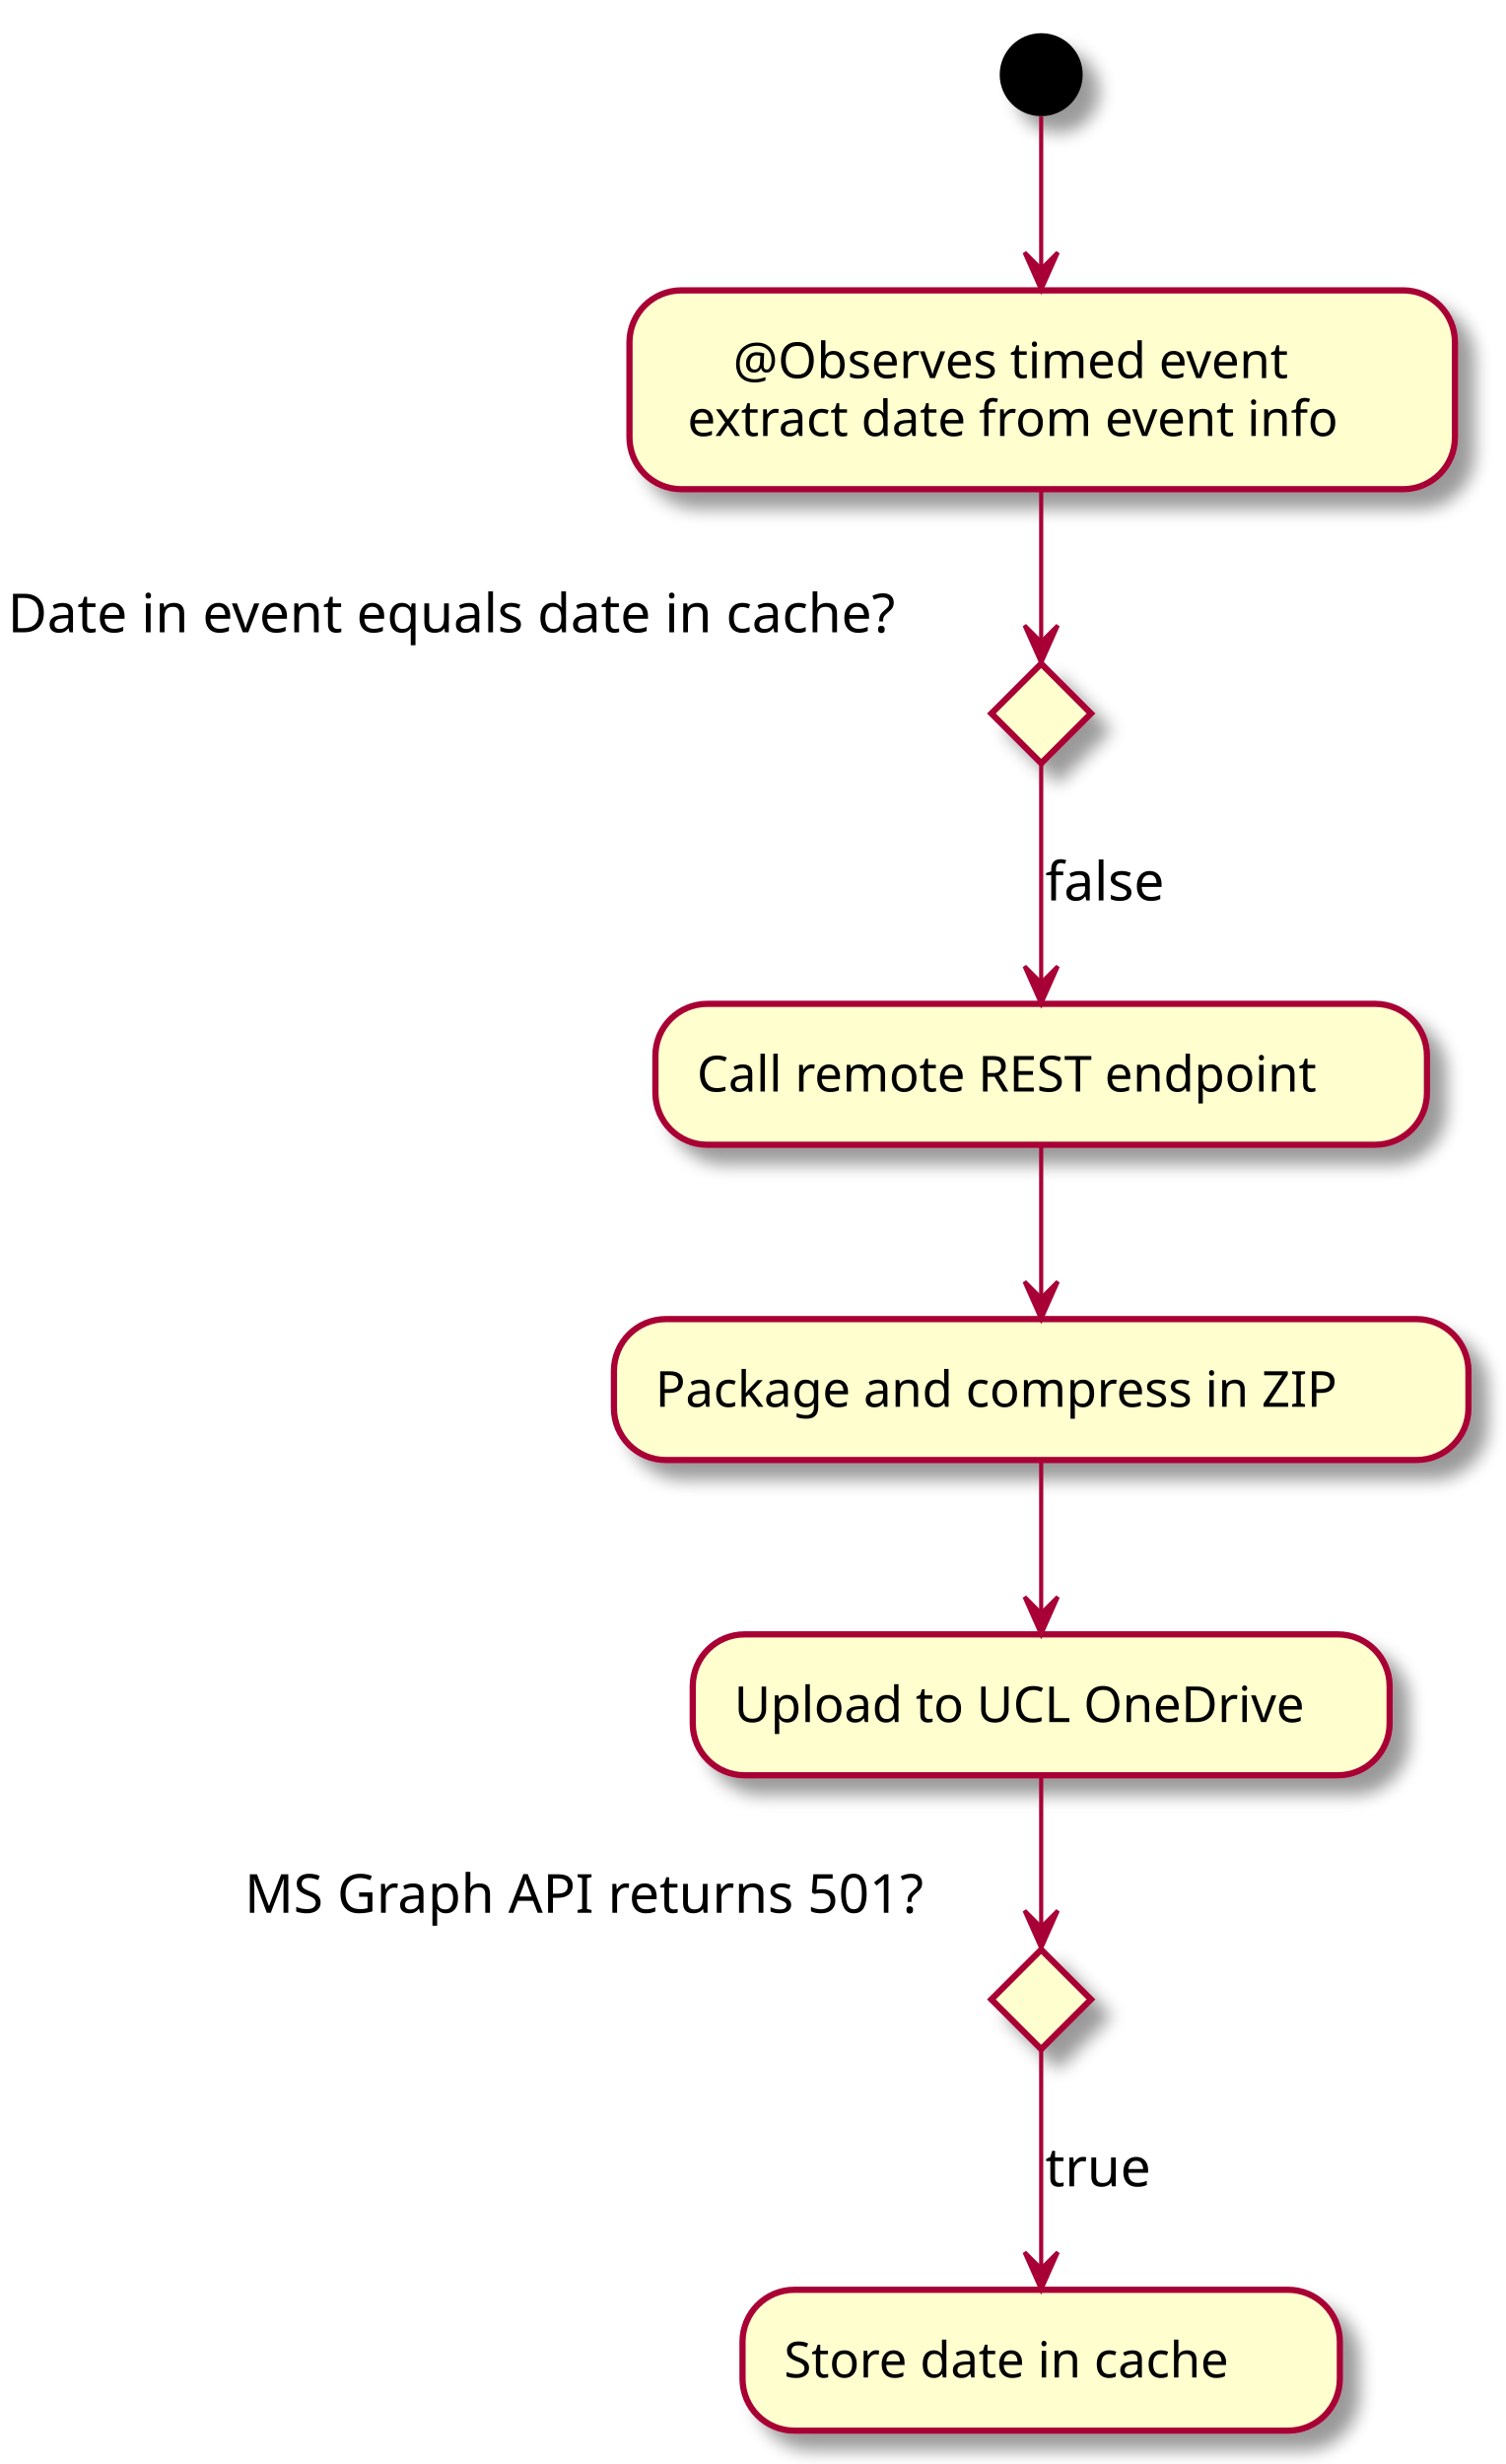
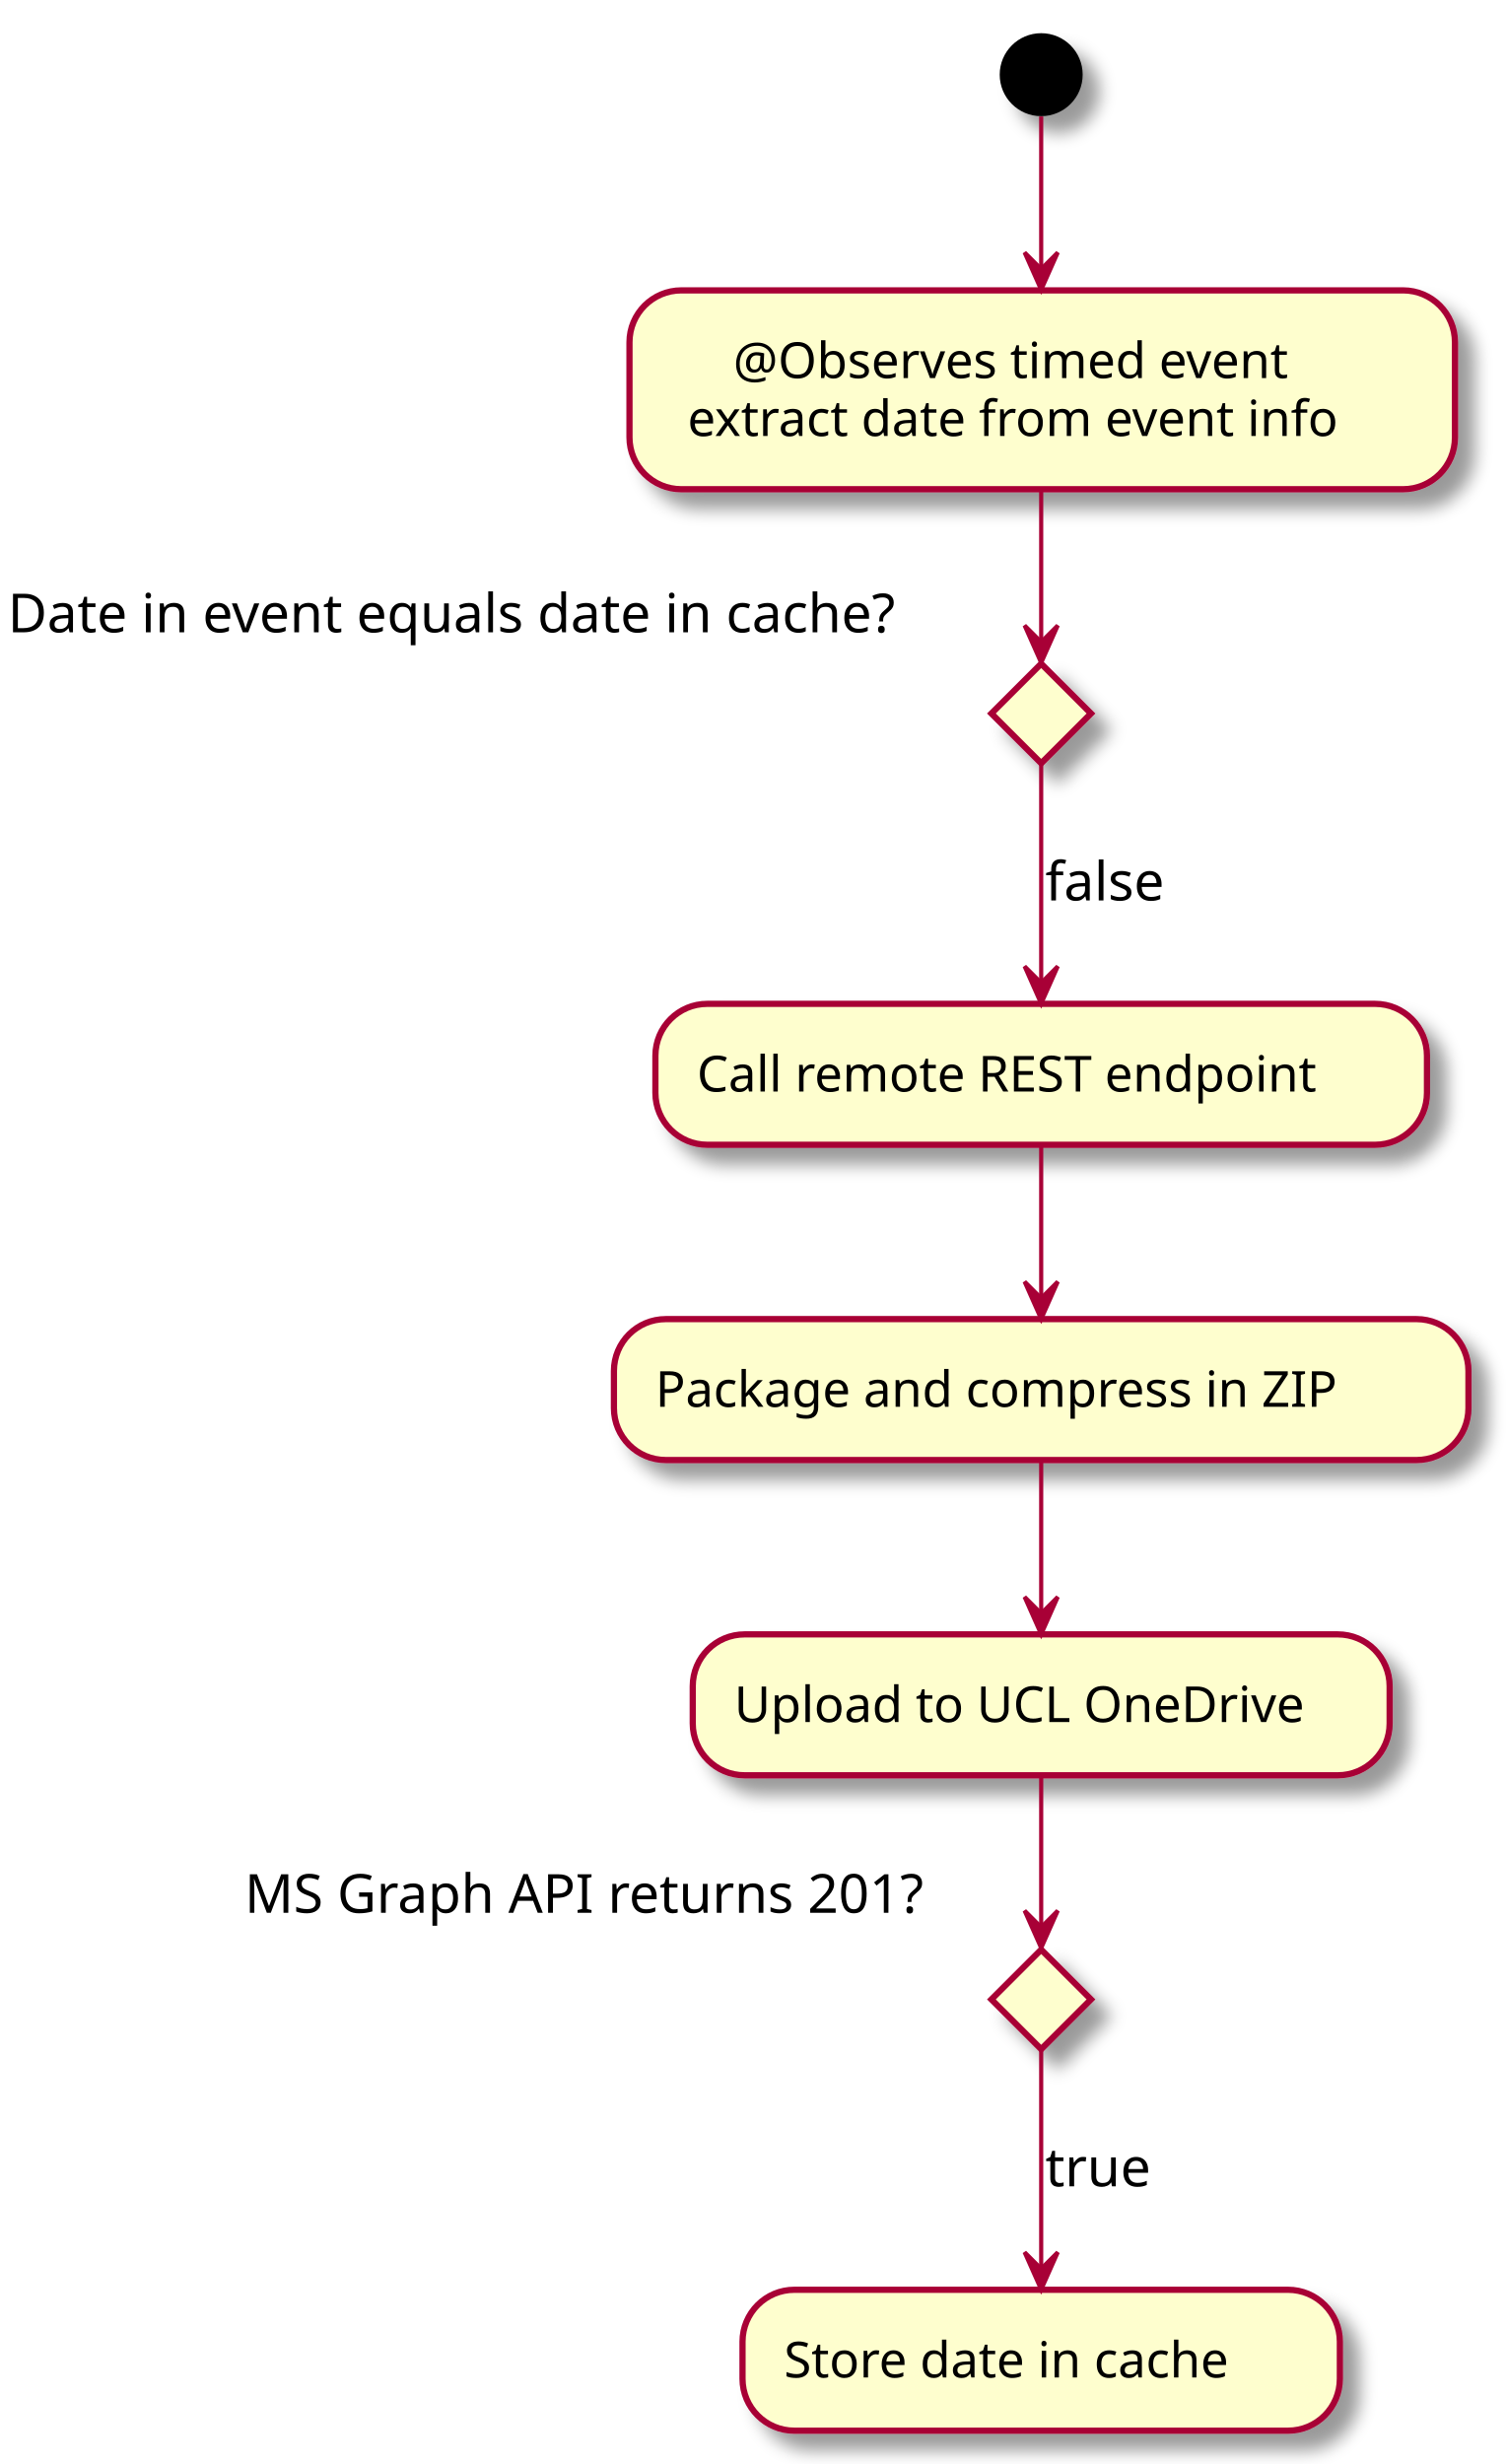
<svg xmlns="http://www.w3.org/2000/svg" contentScriptType="application/ecmascript" contentStyleType="text/css" height="594px" preserveAspectRatio="none" style="width:363px;height:594px;" version="1.1" viewBox="0 0 363 594" width="363px" zoomAndPan="magnify">
  <defs>
-     <filter height="300%" id="fi0o9bs" width="300%" x="-1" y="-1">
+     <filter height="300%" id="fibwa6l" width="300%" x="-1" y="-1">
      <feGaussianBlur result="blurOut" stdDeviation="2.0" />
      <feColorMatrix in="blurOut" result="blurOut2" type="matrix" values="0 0 0 0 0 0 0 0 0 0 0 0 0 0 0 0 0 0 .4 0" />
      <feOffset dx="4.0" dy="4.0" in="blurOut2" result="blurOut3" />
      <feBlend in="SourceGraphic" in2="blurOut3" mode="normal" />
    </filter>
  </defs>
  <g>
-     <ellipse cx="251" cy="18" fill="#000000" filter="url(#fi0o9bs)" rx="10" ry="10" style="stroke: none; stroke-width: 1.0;" />
-     <rect fill="#FEFECE" filter="url(#fi0o9bs)" height="47.938" rx="12.5" ry="12.5" style="stroke: #A80036; stroke-width: 1.5;" width="199" x="151.75" y="70" />
+     <ellipse cx="251" cy="18" fill="#000000" filter="url(#fibwa6l)" rx="10" ry="10" style="stroke: none; stroke-width: 1.0;" />
+     <rect fill="#FEFECE" filter="url(#fibwa6l)" height="47.938" rx="12.5" ry="12.5" style="stroke: #A80036; stroke-width: 1.5;" width="199" x="151.75" y="70" />
    <text fill="#000000" font-family="sans-serif" font-size="12" lengthAdjust="spacingAndGlyphs" textLength="149" x="176.75" y="91.139">@Observes timed event</text>
    <text fill="#000000" font-family="sans-serif" font-size="12" lengthAdjust="spacingAndGlyphs" textLength="175" x="165.75" y="105.107">extract date from event info</text>
-     <polygon fill="#FEFECE" filter="url(#fi0o9bs)" points="251,160,263,172,251,184,239,172,251,160" style="stroke: #A80036; stroke-width: 1.5;" />
-     <rect fill="#FEFECE" filter="url(#fi0o9bs)" height="33.969" rx="12.5" ry="12.5" style="stroke: #A80036; stroke-width: 1.5;" width="186" x="158" y="242" />
+     <polygon fill="#FEFECE" filter="url(#fibwa6l)" points="251,160,263,172,251,184,239,172,251,160" style="stroke: #A80036; stroke-width: 1.5;" />
+     <rect fill="#FEFECE" filter="url(#fibwa6l)" height="33.969" rx="12.5" ry="12.5" style="stroke: #A80036; stroke-width: 1.5;" width="186" x="158" y="242" />
    <text fill="#000000" font-family="sans-serif" font-size="12" lengthAdjust="spacingAndGlyphs" textLength="166" x="168" y="263.139">Call remote REST endpoint</text>
-     <rect fill="#FEFECE" filter="url(#fi0o9bs)" height="33.969" rx="12.5" ry="12.5" style="stroke: #A80036; stroke-width: 1.5;" width="206" x="148" y="318" />
+     <rect fill="#FEFECE" filter="url(#fibwa6l)" height="33.969" rx="12.5" ry="12.5" style="stroke: #A80036; stroke-width: 1.5;" width="206" x="148" y="318" />
    <text fill="#000000" font-family="sans-serif" font-size="12" lengthAdjust="spacingAndGlyphs" textLength="186" x="158" y="339.139">Package and compress in ZIP</text>
-     <rect fill="#FEFECE" filter="url(#fi0o9bs)" height="33.969" rx="12.5" ry="12.5" style="stroke: #A80036; stroke-width: 1.5;" width="168" x="167" y="394" />
+     <rect fill="#FEFECE" filter="url(#fibwa6l)" height="33.969" rx="12.5" ry="12.5" style="stroke: #A80036; stroke-width: 1.5;" width="168" x="167" y="394" />
    <text fill="#000000" font-family="sans-serif" font-size="12" lengthAdjust="spacingAndGlyphs" textLength="148" x="177" y="415.139">Upload to UCL OneDrive</text>
-     <polygon fill="#FEFECE" filter="url(#fi0o9bs)" points="251,470,263,482,251,494,239,482,251,470" style="stroke: #A80036; stroke-width: 1.5;" />
-     <rect fill="#FEFECE" filter="url(#fi0o9bs)" height="33.969" rx="12.5" ry="12.5" style="stroke: #A80036; stroke-width: 1.5;" width="144" x="179" y="552" />
+     <polygon fill="#FEFECE" filter="url(#fibwa6l)" points="251,470,263,482,251,494,239,482,251,470" style="stroke: #A80036; stroke-width: 1.5;" />
+     <rect fill="#FEFECE" filter="url(#fibwa6l)" height="33.969" rx="12.5" ry="12.5" style="stroke: #A80036; stroke-width: 1.5;" width="144" x="179" y="552" />
    <text fill="#000000" font-family="sans-serif" font-size="12" lengthAdjust="spacingAndGlyphs" textLength="124" x="189" y="573.139">Store date in cache</text>
    <path d="M251,28.074 C251,37.205 251,51.761 251,64.779 " fill="none" style="stroke: #A80036; stroke-width: 1.0;" />
    <polygon fill="#A80036" points="251,69.865,255,60.865,251,64.865,247,60.865,251,69.865" style="stroke: #A80036; stroke-width: 1.0;" />
    <path d="M251,118.215 C251,129.962 251,143.942 251,154.563 " fill="none" style="stroke: #A80036; stroke-width: 1.0;" />
    <polygon fill="#A80036" points="251,159.781,255,150.781,251,154.781,247,150.781,251,159.781" style="stroke: #A80036; stroke-width: 1.0;" />
    <text fill="#000000" font-family="sans-serif" font-size="13" lengthAdjust="spacingAndGlyphs" textLength="229" x="1.87" y="152.427">Date in event equals date in cache?</text>
    <path d="M251,184.112 C251,197.373 251,219.846 251,236.534 " fill="none" style="stroke: #A80036; stroke-width: 1.0;" />
    <polygon fill="#A80036" points="251,241.95,255,232.95,251,236.95,247,232.95,251,241.95" style="stroke: #A80036; stroke-width: 1.0;" />
    <text fill="#000000" font-family="sans-serif" font-size="13" lengthAdjust="spacingAndGlyphs" textLength="30" x="252" y="217.067">false</text>
    <path d="M251,276.057 C251,286.821 251,301.11 251,312.806 " fill="none" style="stroke: #A80036; stroke-width: 1.0;" />
    <polygon fill="#A80036" points="251,317.974,255,308.974,251,312.974,247,308.974,251,317.974" style="stroke: #A80036; stroke-width: 1.0;" />
    <path d="M251,352.057 C251,362.821 251,377.11 251,388.806 " fill="none" style="stroke: #A80036; stroke-width: 1.0;" />
    <polygon fill="#A80036" points="251,393.974,255,384.974,251,388.974,247,384.974,251,393.974" style="stroke: #A80036; stroke-width: 1.0;" />
    <path d="M251,428.003 C251,438.951 251,453.428 251,464.484 " fill="none" style="stroke: #A80036; stroke-width: 1.0;" />
    <polygon fill="#A80036" points="251,469.606,255,460.606,251,464.606,247,460.606,251,469.606" style="stroke: #A80036; stroke-width: 1.0;" />
-     <text fill="#000000" font-family="sans-serif" font-size="13" lengthAdjust="spacingAndGlyphs" textLength="172" x="58.969" y="461.117">MS Graph API returns 501?</text>
+     <text fill="#000000" font-family="sans-serif" font-size="13" lengthAdjust="spacingAndGlyphs" textLength="172" x="58.969" y="461.117">MS Graph API returns 201?</text>
    <path d="M251,494.112 C251,507.373 251,529.846 251,546.534 " fill="none" style="stroke: #A80036; stroke-width: 1.0;" />
    <polygon fill="#A80036" points="251,551.95,255,542.95,251,546.95,247,542.95,251,551.95" style="stroke: #A80036; stroke-width: 1.0;" />
    <text fill="#000000" font-family="sans-serif" font-size="13" lengthAdjust="spacingAndGlyphs" textLength="26" x="252" y="527.067">true</text>
  </g>
</svg>
